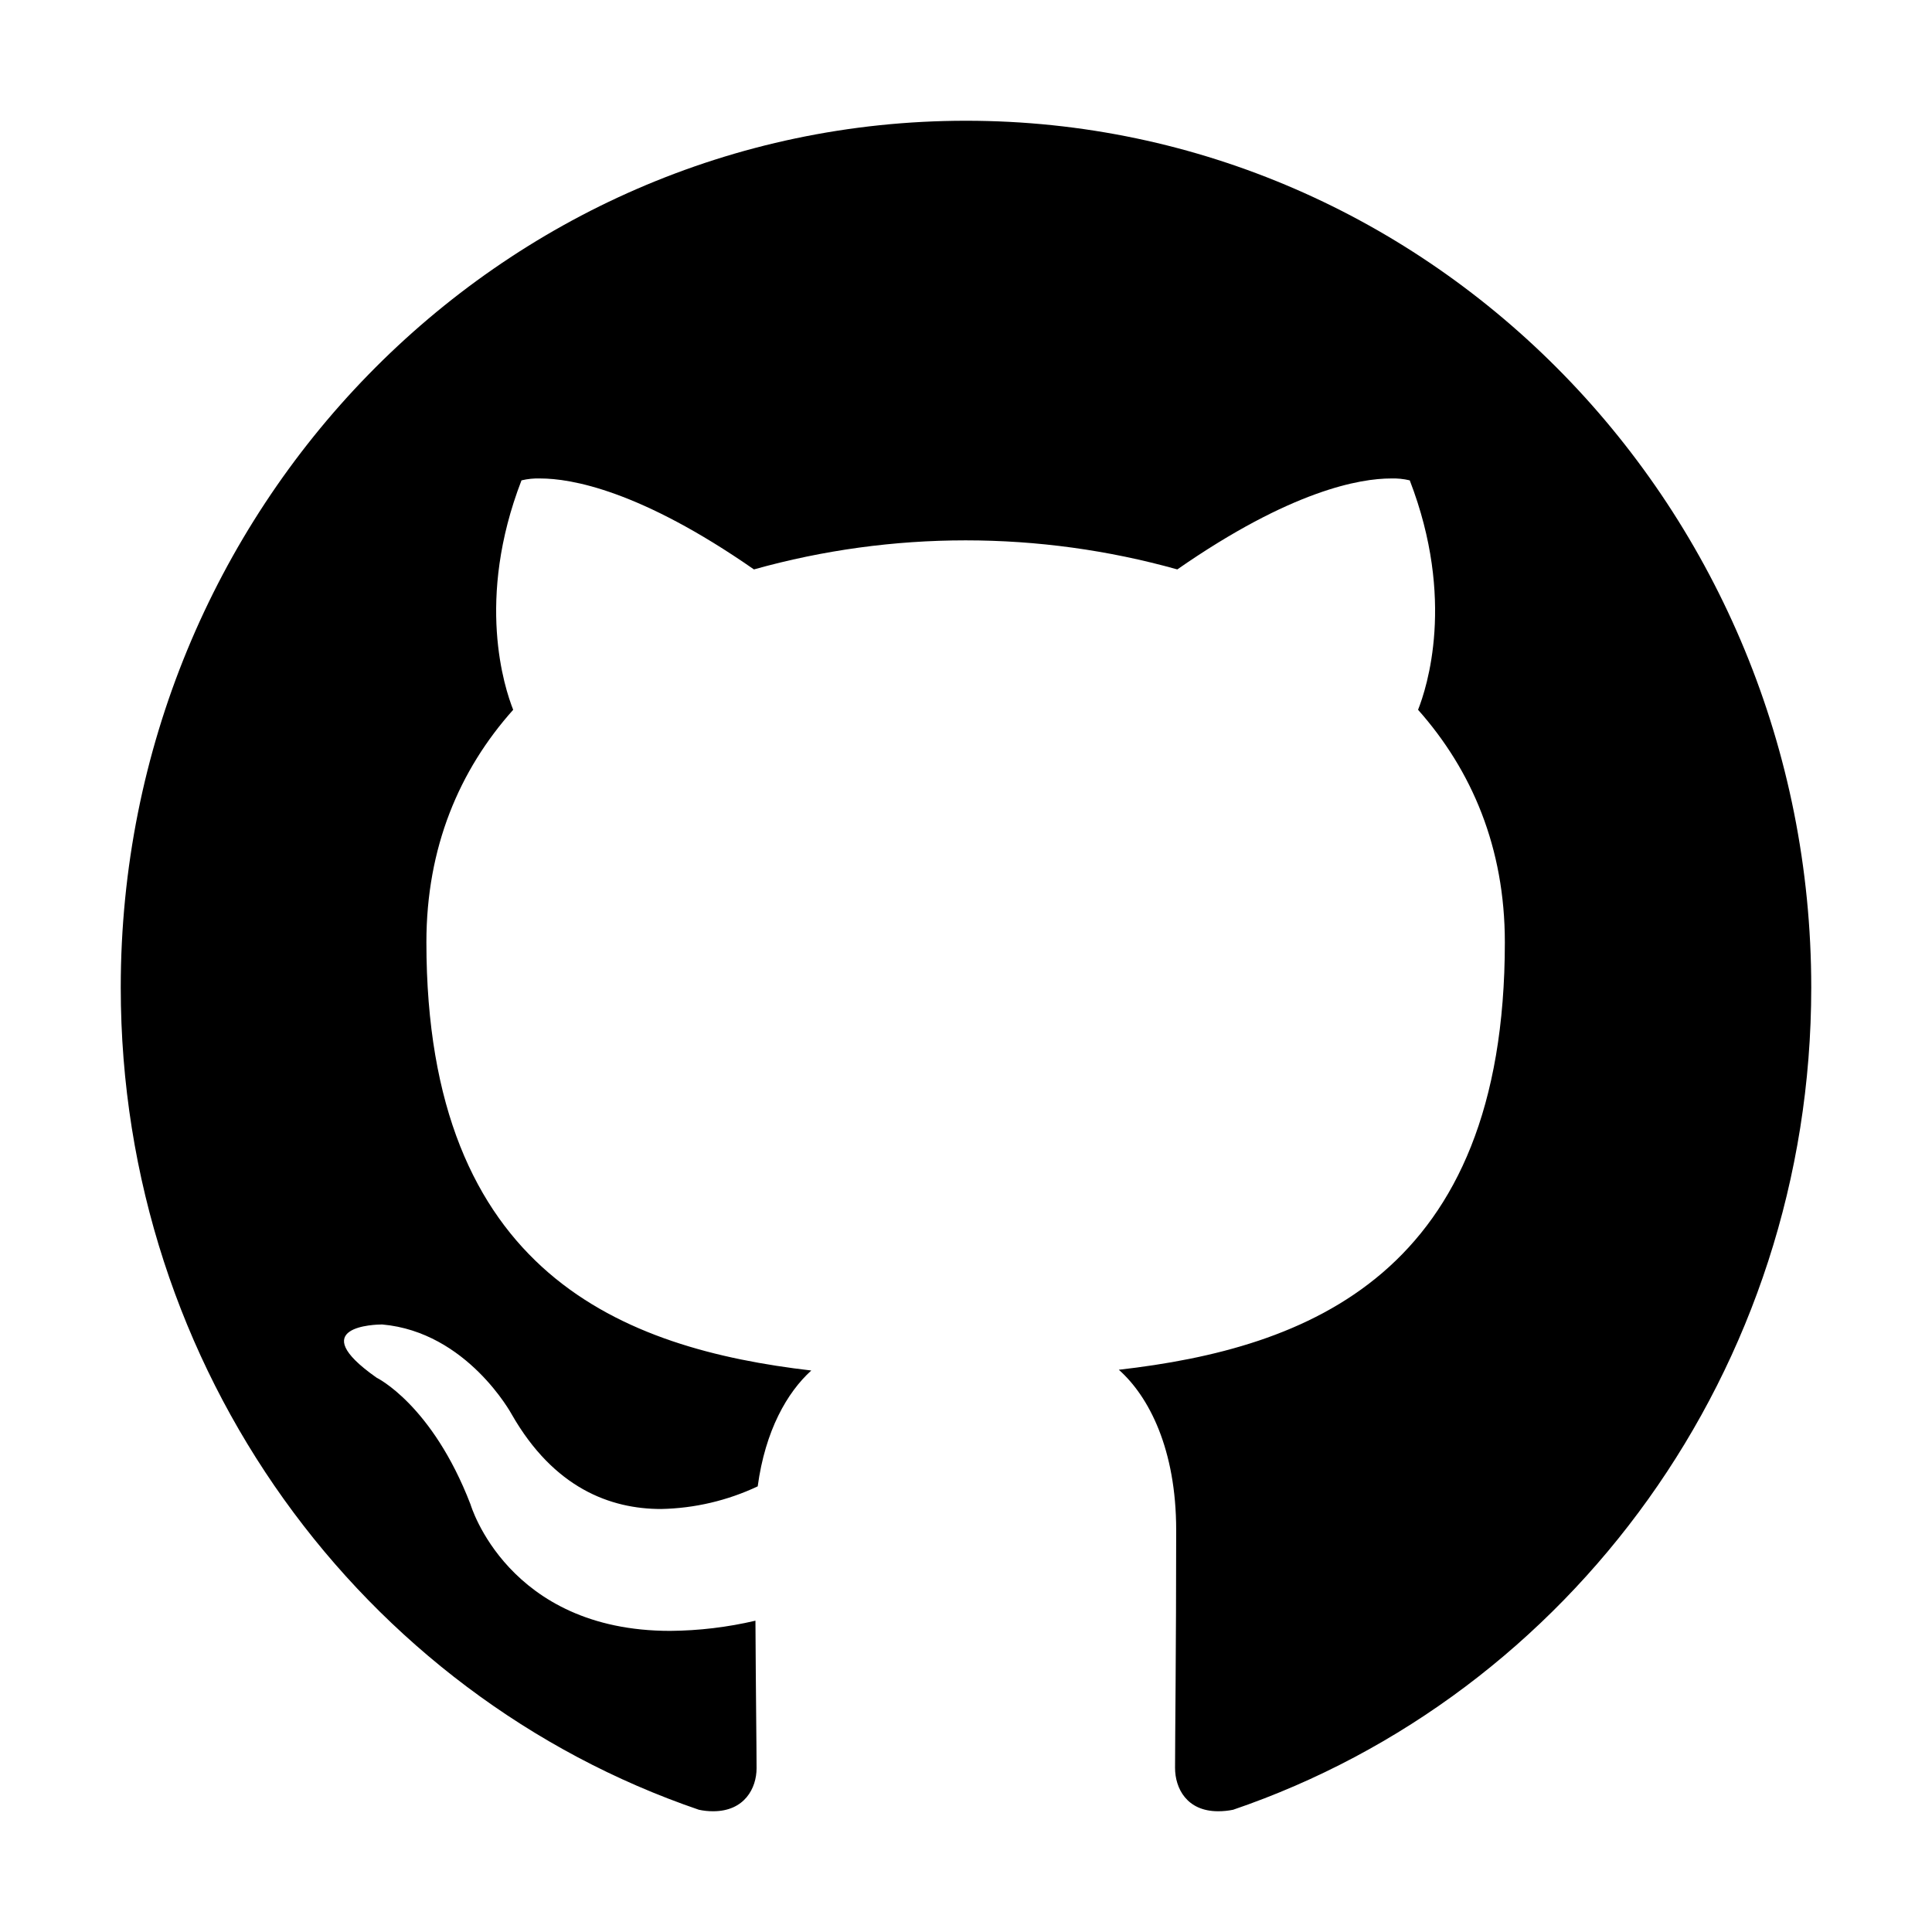
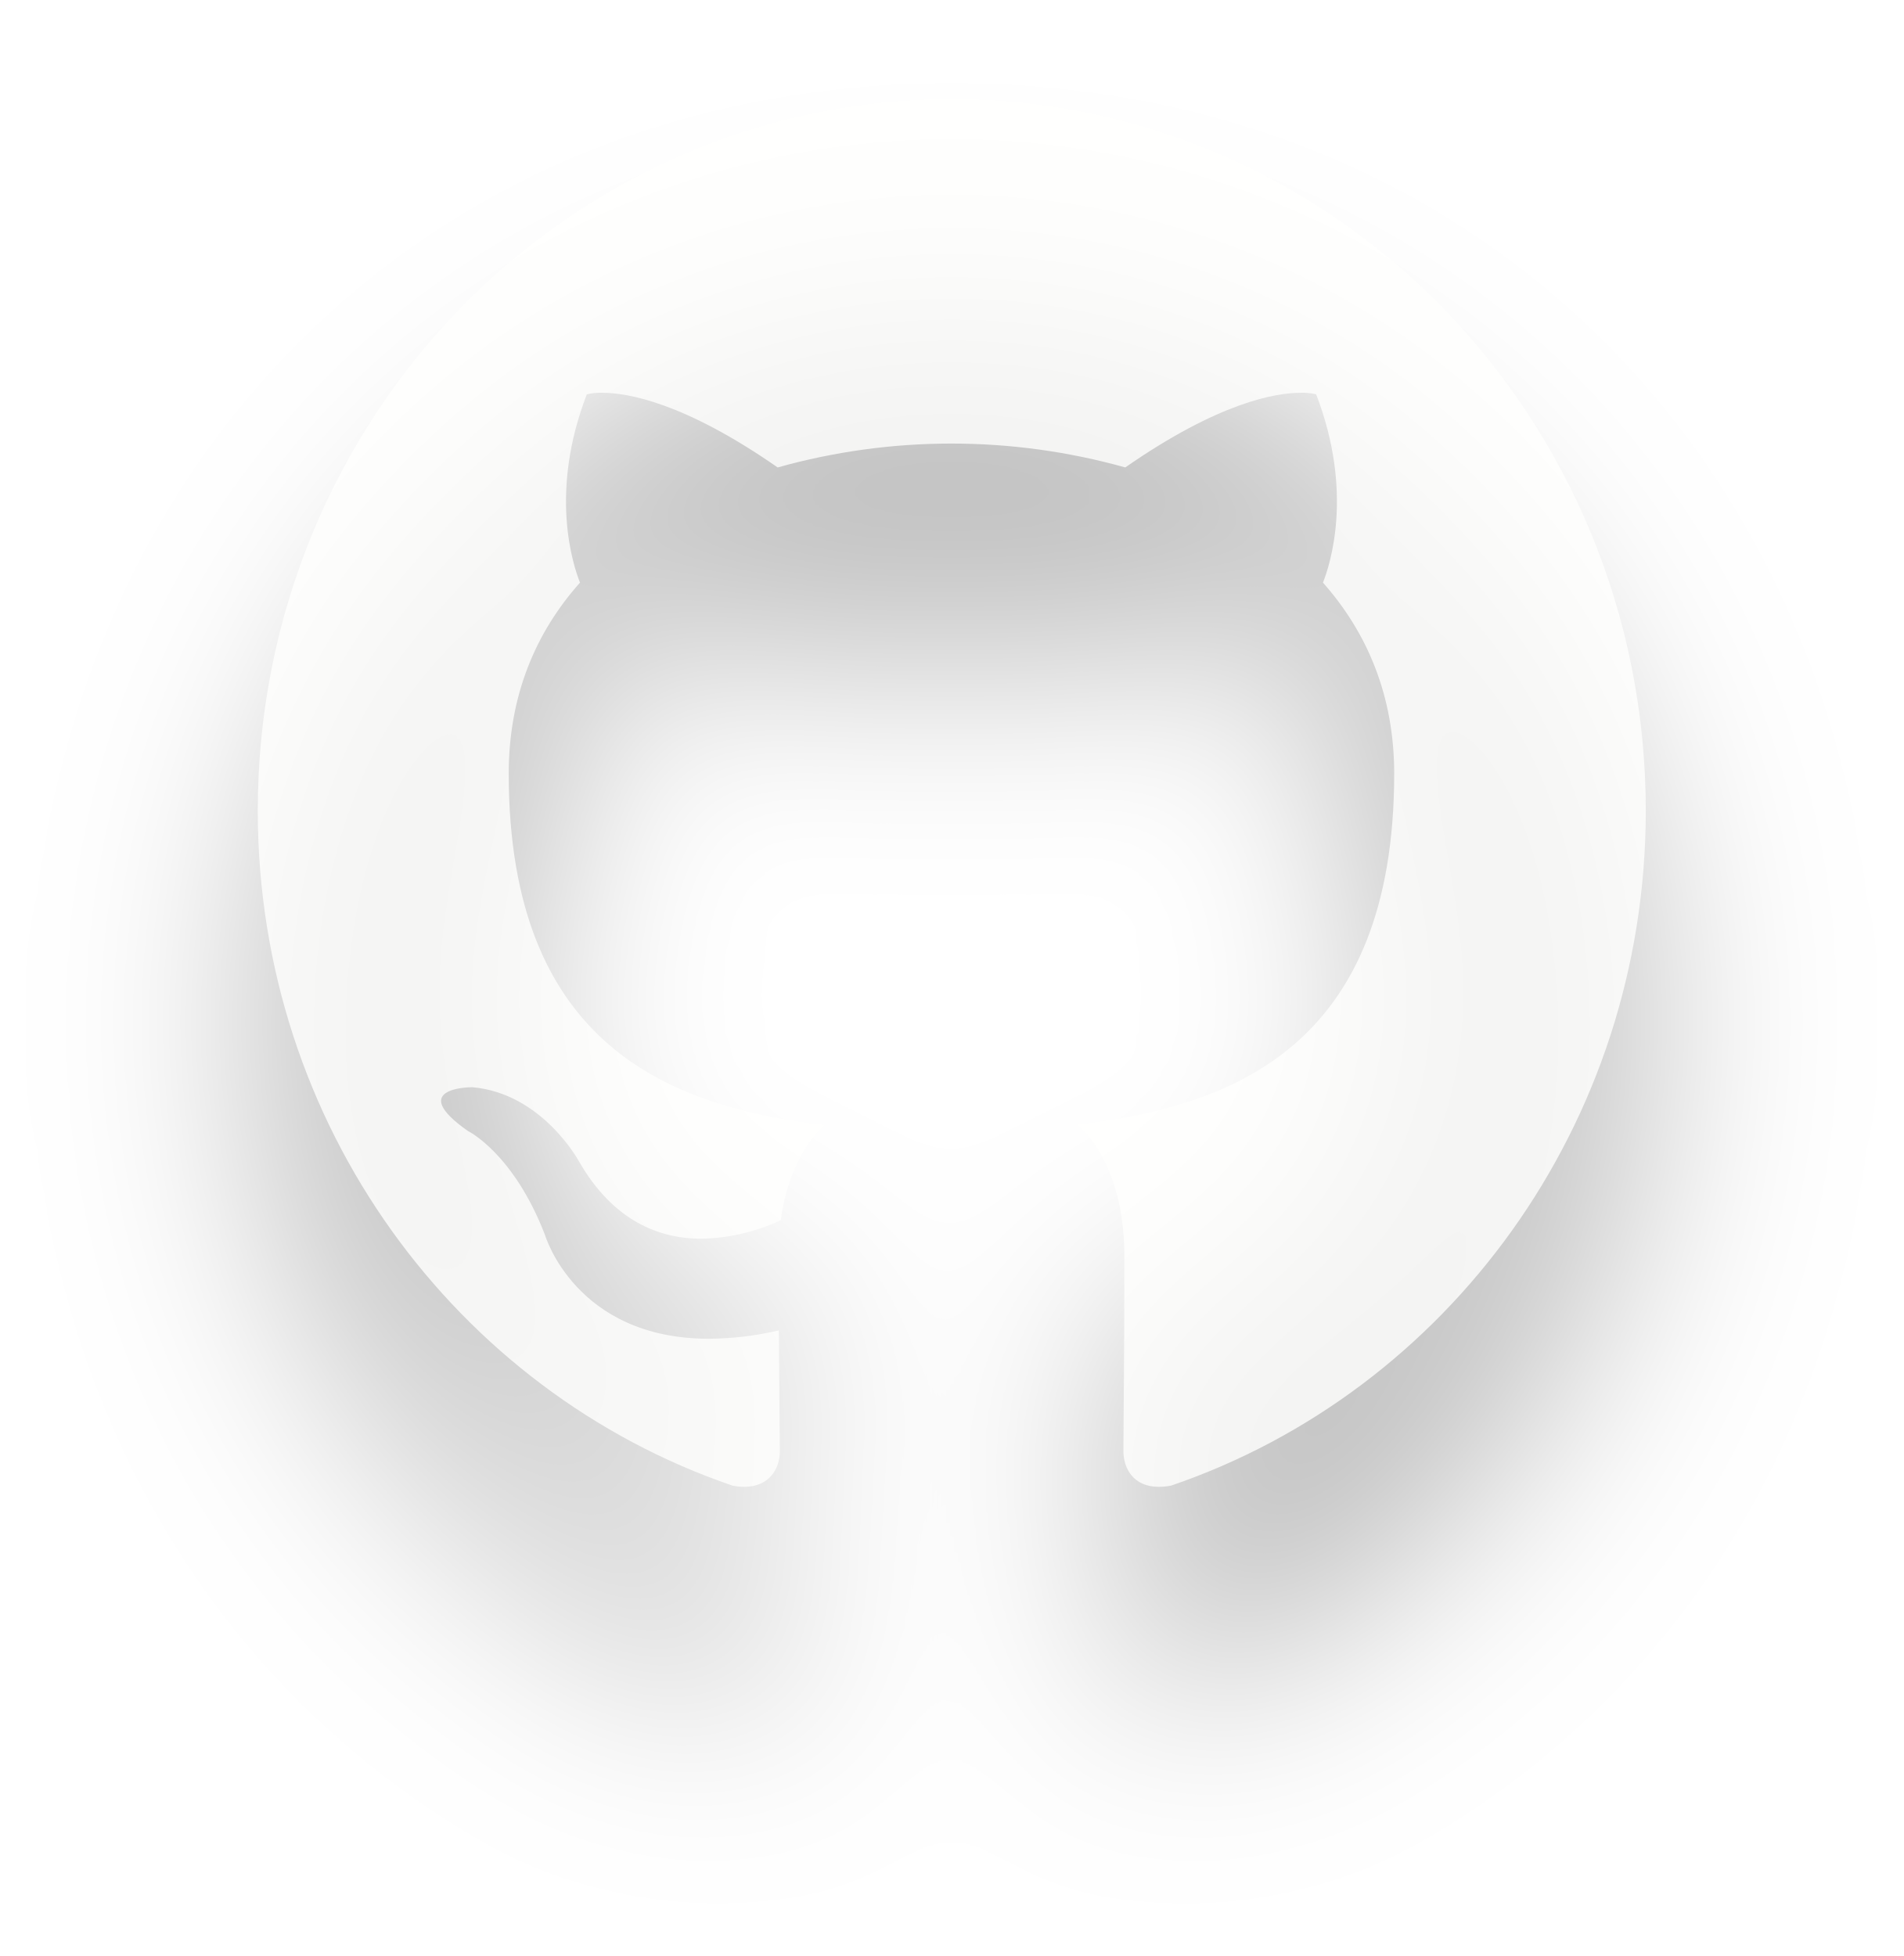
- <svg xmlns="http://www.w3.org/2000/svg" class="ionicon" viewBox="0 0 512 512">
-   <path d="M256 32C132.3 32 32 134.9 32 261.7c0 101.5 64.2 187.5 153.2 217.9a17.56 17.56 0 003.8.4c8.3 0 11.5-6.1 11.5-11.4 0-5.5-.2-19.9-.3-39.1a102.4 102.4 0 01-22.6 2.7c-43.1 0-52.9-33.5-52.9-33.5-10.2-26.5-24.9-33.6-24.9-33.6-19.5-13.7-.1-14.1 1.4-14.1h.1c22.5 2 34.3 23.8 34.3 23.8 11.2 19.6 26.2 25.1 39.6 25.1a63 63 0 0025.6-6c2-14.8 7.8-24.9 14.2-30.7-49.7-5.8-102-25.5-102-113.5 0-25.1 8.7-45.6 23-61.6-2.3-5.8-10-29.2 2.2-60.8a18.64 18.64 0 015-.5c8.1 0 26.4 3.1 56.6 24.1a208.21 208.21 0 01112.2 0c30.2-21 48.5-24.1 56.6-24.1a18.64 18.64 0 015 .5c12.2 31.6 4.5 55 2.2 60.8 14.3 16.1 23 36.6 23 61.6 0 88.2-52.4 107.6-102.3 113.3 8 7.1 15.2 21.1 15.2 42.5 0 30.7-.3 55.5-.3 63 0 5.4 3.1 11.5 11.4 11.5a19.35 19.35 0 004-.4C415.9 449.2 480 363.1 480 261.7 480 134.9 379.7 32 256 32z" />
+ <svg xmlns="http://www.w3.org/2000/svg" width="36" height="37" viewBox="0 0 36 37" fill="none">
+   <g filter="url(#filter0_d)">
+     <path d="M18 1.875C10.752 1.875 4.875 7.904 4.875 15.334C4.875 21.281 8.637 26.32 13.852 28.102C13.925 28.117 13.999 28.125 14.074 28.125C14.56 28.125 14.748 27.768 14.748 27.457C14.748 27.135 14.736 26.291 14.73 25.166C14.296 25.268 13.852 25.321 13.406 25.324C10.881 25.324 10.307 23.361 10.307 23.361C9.709 21.809 8.848 21.393 8.848 21.393C7.705 20.59 8.842 20.566 8.93 20.566H8.936C10.254 20.684 10.945 21.961 10.945 21.961C11.602 23.109 12.48 23.432 13.266 23.432C13.785 23.421 14.296 23.302 14.766 23.08C14.883 22.213 15.223 21.621 15.598 21.281C12.685 20.941 9.621 19.787 9.621 14.631C9.621 13.16 10.131 11.959 10.969 11.021C10.834 10.682 10.383 9.311 11.098 7.459C11.194 7.436 11.292 7.426 11.391 7.43C11.865 7.43 12.938 7.611 14.707 8.842C16.857 8.24 19.131 8.24 21.281 8.842C23.051 7.611 24.123 7.43 24.598 7.43C24.696 7.426 24.795 7.436 24.891 7.459C25.605 9.311 25.154 10.682 25.02 11.021C25.857 11.965 26.367 13.166 26.367 14.631C26.367 19.799 23.297 20.936 20.373 21.27C20.842 21.686 21.264 22.506 21.264 23.76C21.264 25.559 21.246 27.012 21.246 27.451C21.246 27.768 21.428 28.125 21.914 28.125C21.993 28.125 22.071 28.117 22.148 28.102C27.369 26.32 31.125 21.275 31.125 15.334C31.125 7.904 25.248 1.875 18 1.875Z" fill="#FFFFFD" fill-opacity="0.8" />
+   </g>
+   <defs>
+     <filter id="filter0_d" x="-1" y="0" width="38" height="38" filterUnits="userSpaceOnUse" color-interpolation-filters="sRGB">
+       <feFlood flood-opacity="0" result="BackgroundImageFix" />
+       <feColorMatrix in="SourceAlpha" type="matrix" values="0 0 0 0 0 0 0 0 0 0 0 0 0 0 0 0 0 0 127 0" />
+       <feOffset dy="4" />
+       <feGaussianBlur stdDeviation="2" />
+       <feColorMatrix type="matrix" values="0 0 0 0 0 0 0 0 0 0 0 0 0 0 0 0 0 0 0.25 0" />
+       <feBlend mode="normal" in2="BackgroundImageFix" result="effect1_dropShadow" />
+       <feBlend mode="normal" in="SourceGraphic" in2="effect1_dropShadow" result="shape" />
+     </filter>
+   </defs>
</svg>
